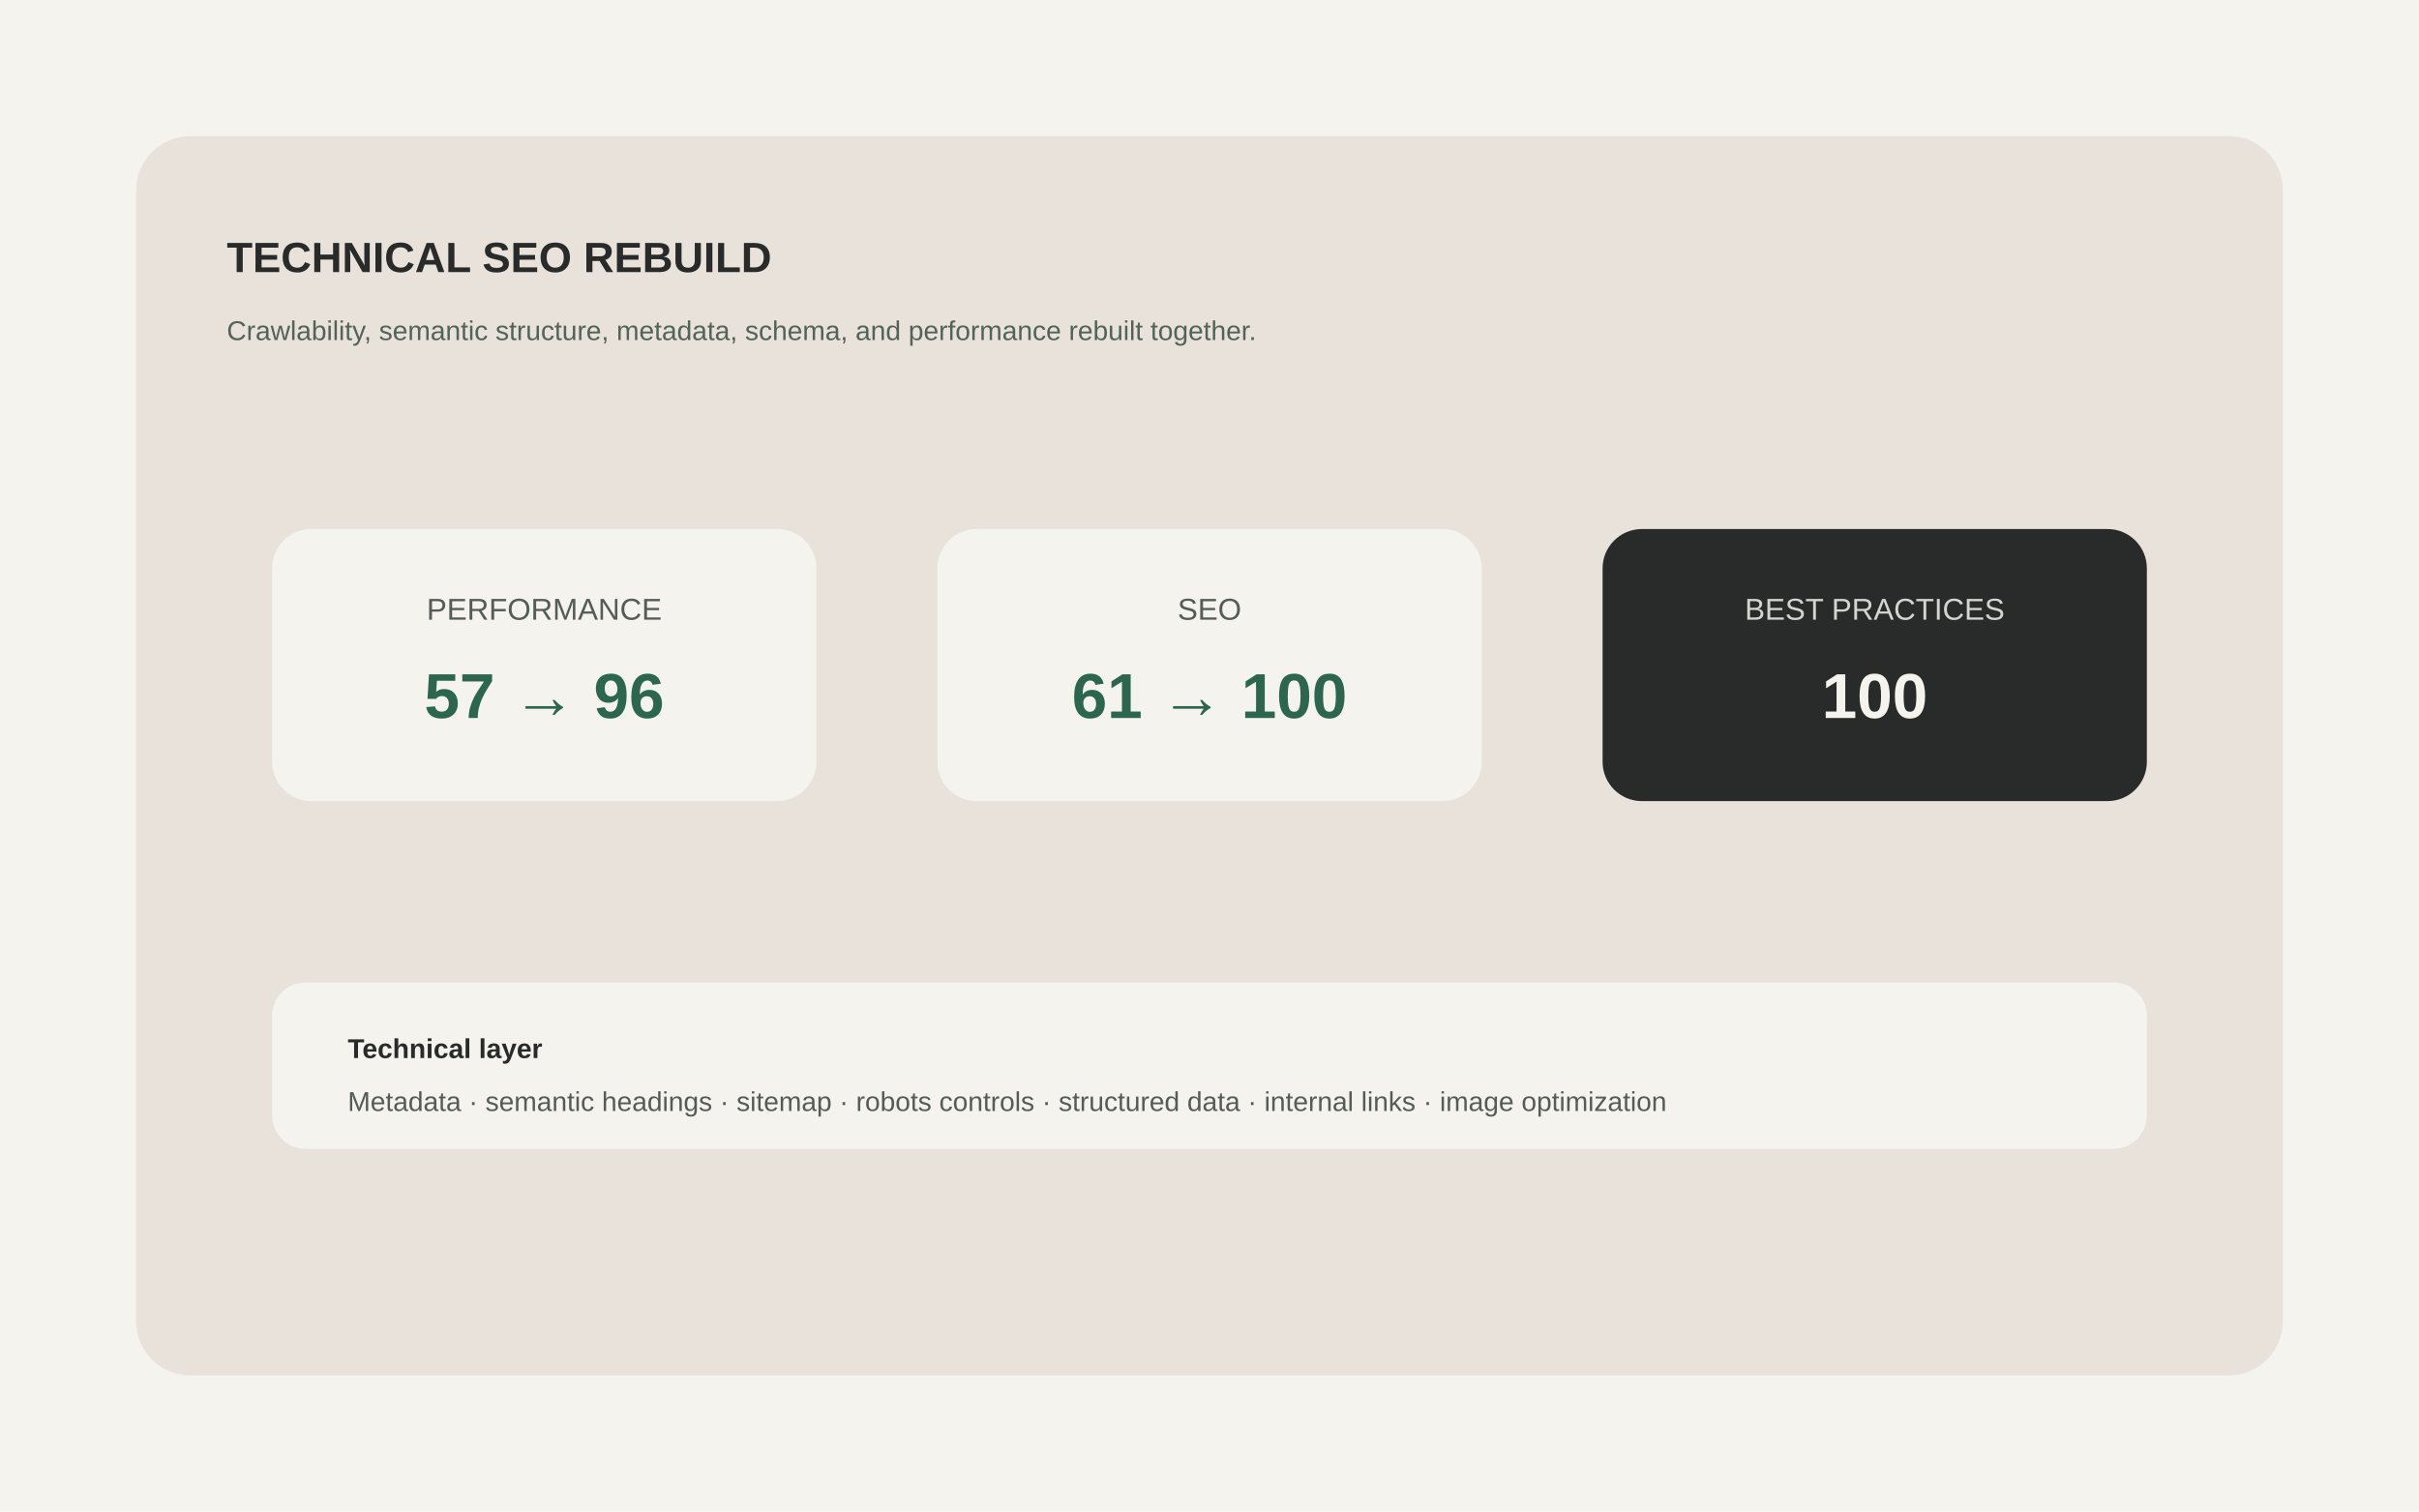
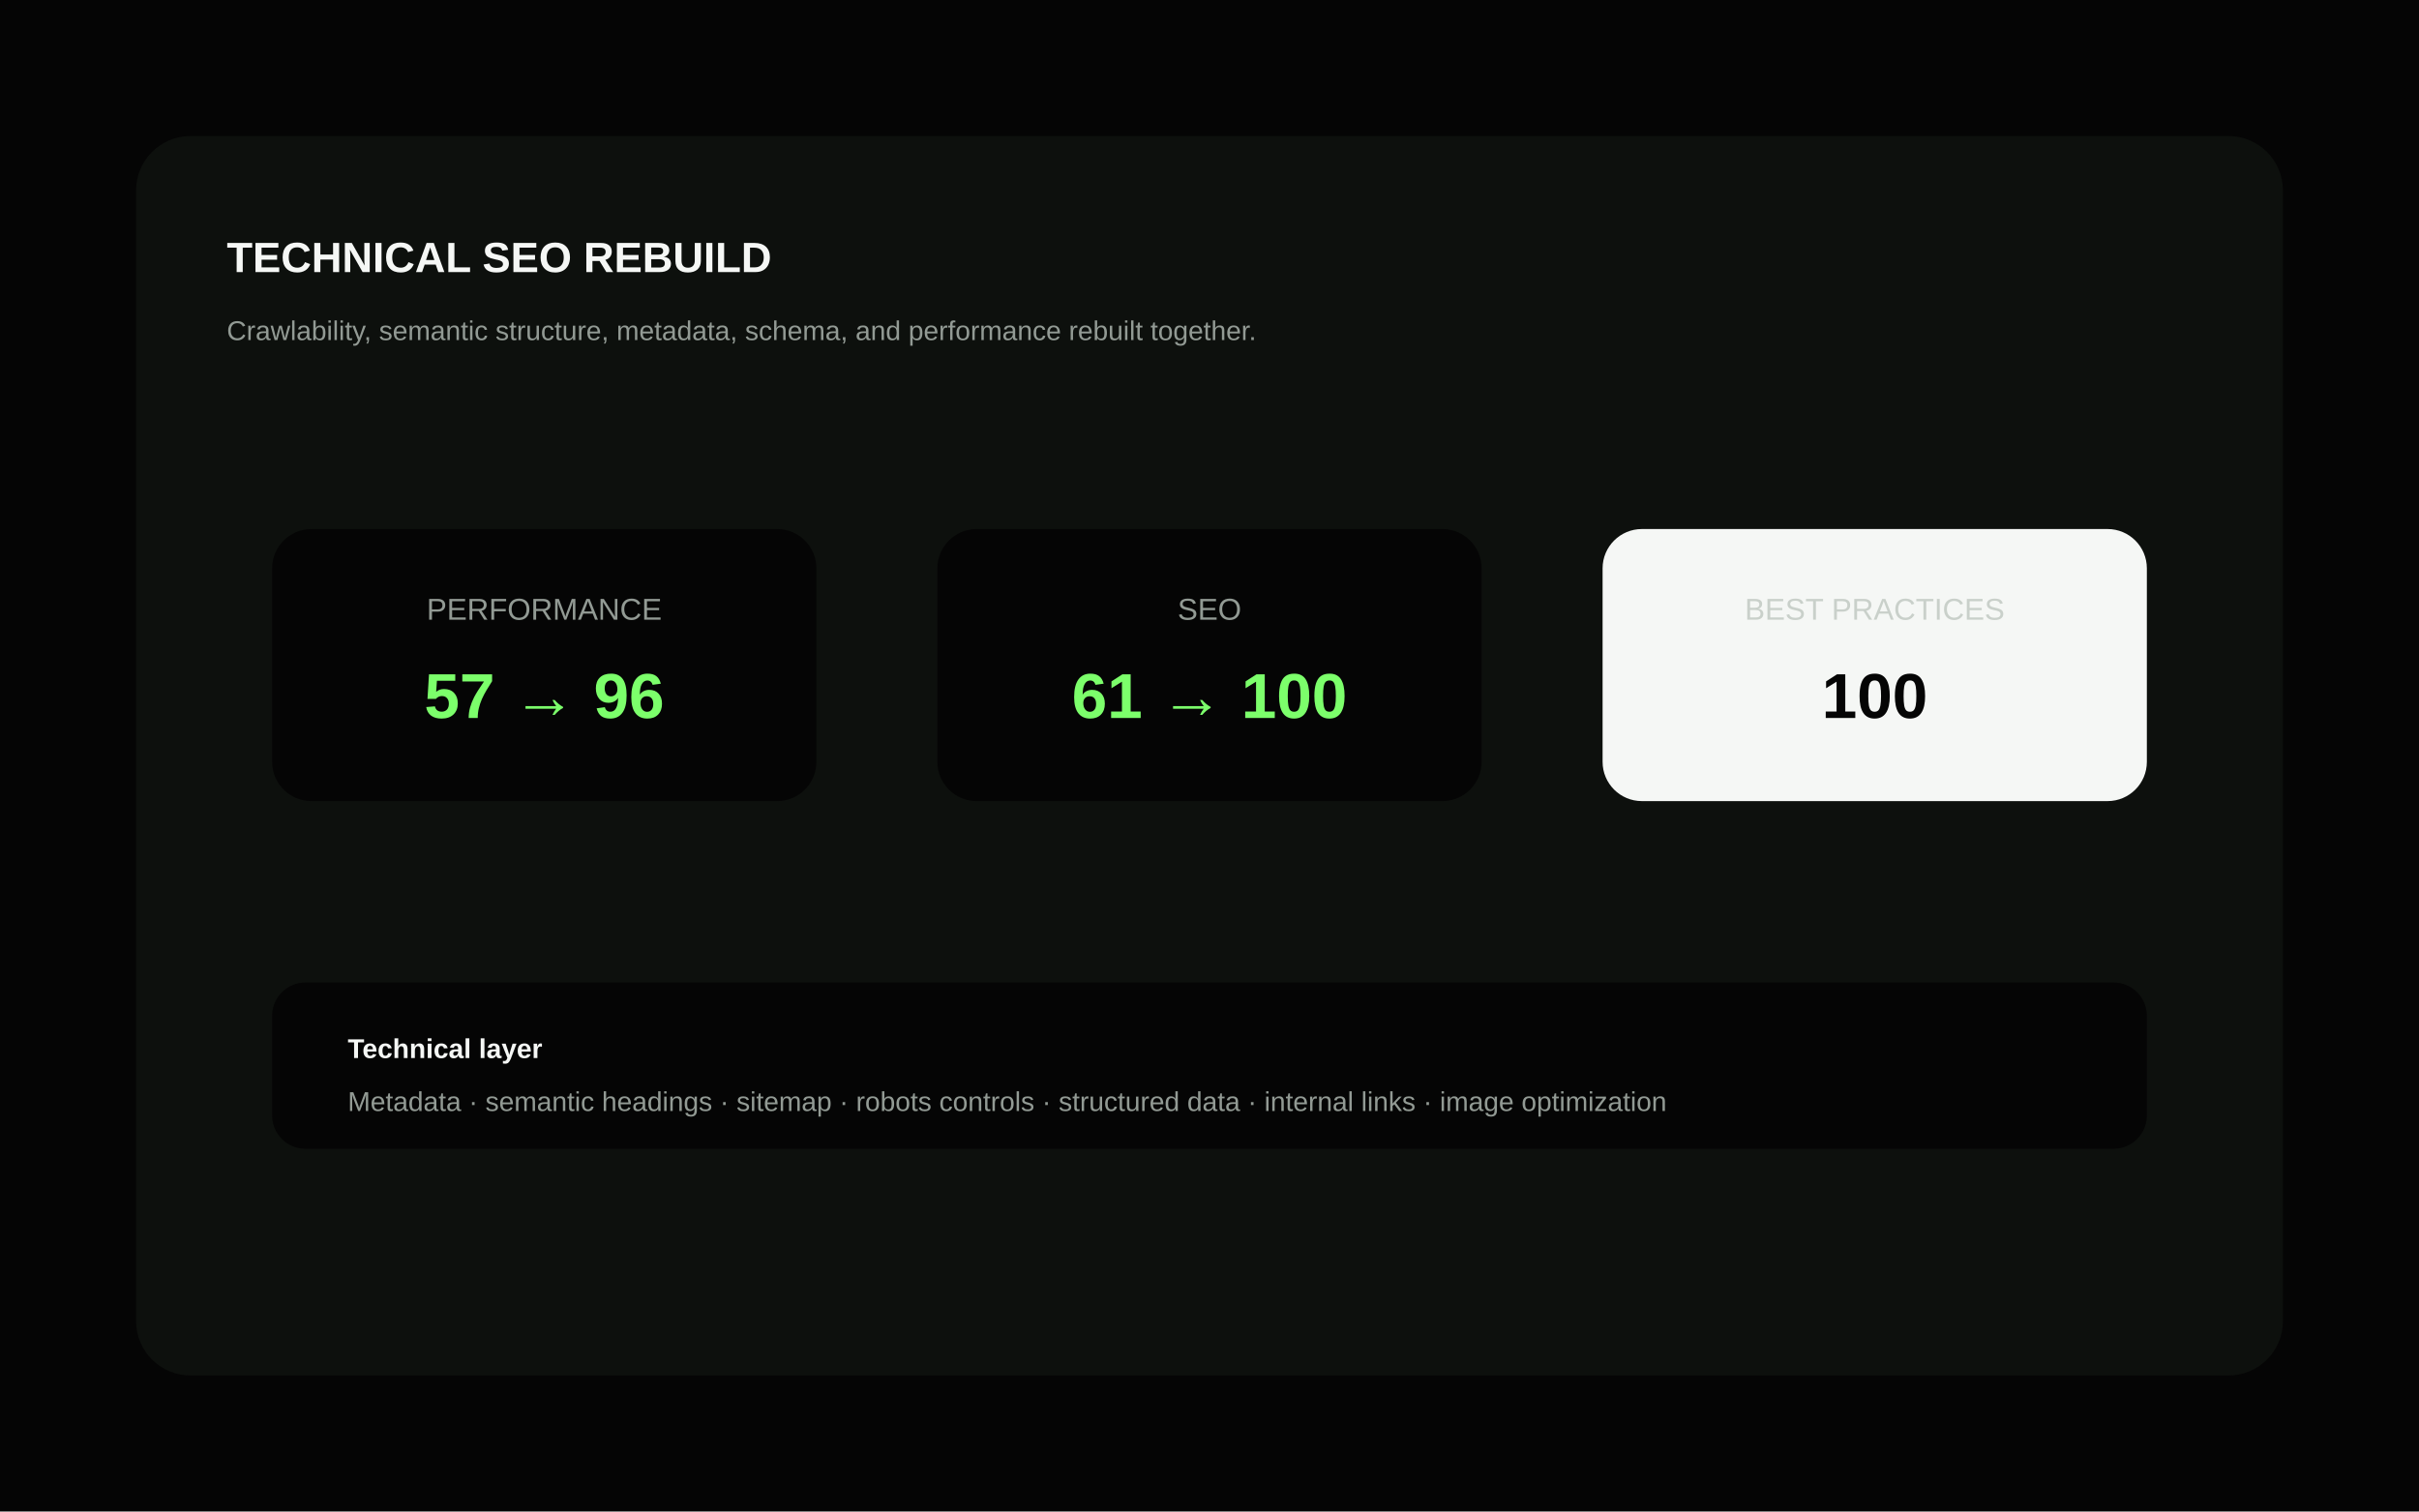
<svg xmlns="http://www.w3.org/2000/svg" viewBox="0 0 1600 1000" role="img" aria-labelledby="title desc">
-   <rect width="1600" height="1000" fill="#F5F3EE" />
-   <rect x="90" y="90" width="1420" height="820" rx="36" fill="#E8E2DB" />
-   <text x="150" y="180" font-family="Arial,Helvetica,sans-serif" font-size="28" font-weight="700" fill="#292B2A">TECHNICAL SEO REBUILD</text>
-   <text x="150" y="225" font-family="Arial,Helvetica,sans-serif" font-size="18" fill="#526357">Crawlability, semantic structure, metadata, schema, and performance rebuilt together.</text>
+   <rect width="1600" height="1000" fill="#050505" />
+   <rect x="90" y="90" width="1420" height="820" rx="36" fill="#0D100D" />
+   <text x="150" y="180" font-family="Arial,Helvetica,sans-serif" font-size="28" font-weight="700" fill="#F5F7F5">TECHNICAL SEO REBUILD</text>
+   <text x="150" y="225" font-family="Arial,Helvetica,sans-serif" font-size="18" fill="#929A94">Crawlability, semantic structure, metadata, schema, and performance rebuilt together.</text>
  <g font-family="Arial,Helvetica,sans-serif" text-anchor="middle">
-     <rect x="180" y="350" width="360" height="180" rx="26" fill="#F5F3EE" />
-     <text x="360" y="410" font-size="20" fill="#555B56">PERFORMANCE</text>
-     <text x="360" y="475" font-size="42" font-weight="700" fill="#2D664E">57 → 96</text>
-     <rect x="620" y="350" width="360" height="180" rx="26" fill="#F5F3EE" />
-     <text x="800" y="410" font-size="20" fill="#555B56">SEO</text>
-     <text x="800" y="475" font-size="42" font-weight="700" fill="#2D664E">61 → 100</text>
-     <rect x="1060" y="350" width="360" height="180" rx="26" fill="#292B2A" />
-     <text x="1240" y="410" font-size="20" fill="#D2D6D0">BEST PRACTICES</text>
-     <text x="1240" y="475" font-size="42" font-weight="700" fill="#F5F3EE">100</text>
+     <rect x="180" y="350" width="360" height="180" rx="26" fill="#050505" />
+     <text x="360" y="410" font-size="20" fill="#929A94">PERFORMANCE</text>
+     <text x="360" y="475" font-size="42" font-weight="700" fill="#7CFF6B">57 → 96</text>
+     <rect x="620" y="350" width="360" height="180" rx="26" fill="#050505" />
+     <text x="800" y="410" font-size="20" fill="#929A94">SEO</text>
+     <text x="800" y="475" font-size="42" font-weight="700" fill="#7CFF6B">61 → 100</text>
+     <rect x="1060" y="350" width="360" height="180" rx="26" fill="#F5F7F5" />
+     <text x="1240" y="410" font-size="20" fill="#C9D0CA">BEST PRACTICES</text>
+     <text x="1240" y="475" font-size="42" font-weight="700" fill="#050505">100</text>
  </g>
-   <g font-family="Arial,Helvetica,sans-serif" font-size="18" fill="#292B2A">
-     <rect x="180" y="650" width="1240" height="110" rx="22" fill="#F5F3EE" />
+   <g font-family="Arial,Helvetica,sans-serif" font-size="18" fill="#F5F7F5">
+     <rect x="180" y="650" width="1240" height="110" rx="22" fill="#050505" />
    <text x="230" y="700" font-weight="700">Technical layer</text>
-     <text x="230" y="735" fill="#555B56">Metadata · semantic headings · sitemap · robots controls · structured data · internal links · image optimization</text>
+     <text x="230" y="735" fill="#929A94">Metadata · semantic headings · sitemap · robots controls · structured data · internal links · image optimization</text>
  </g>
</svg>
